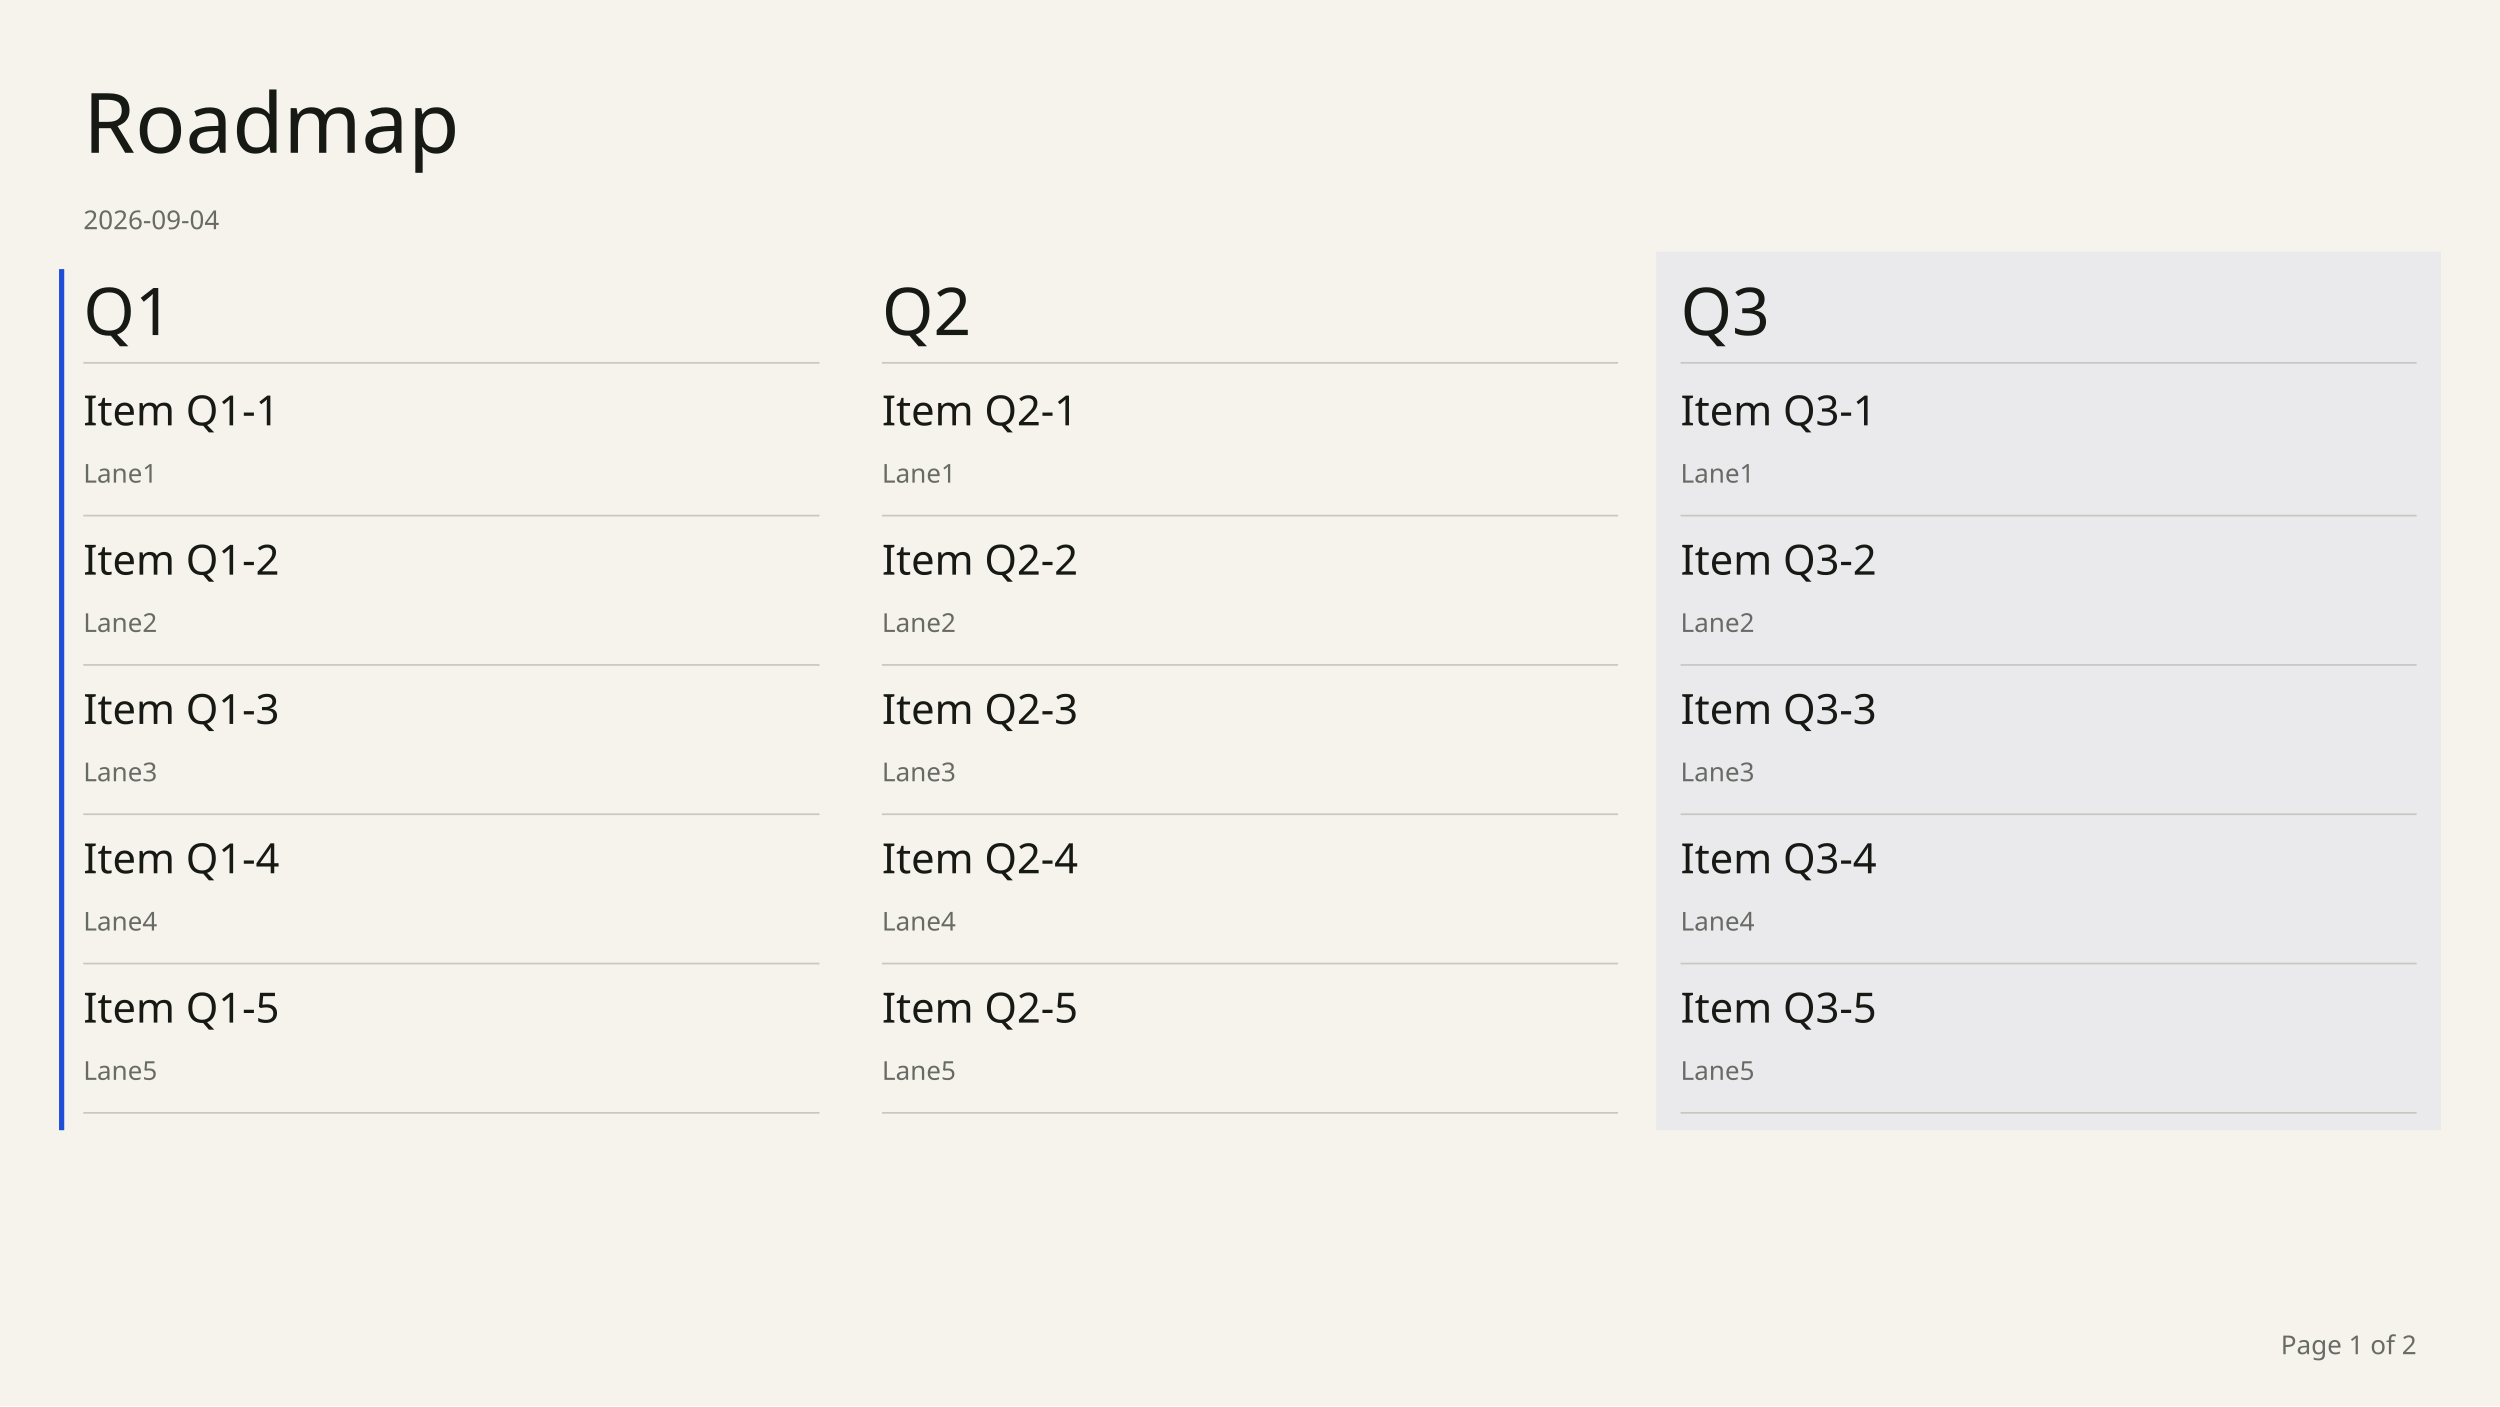
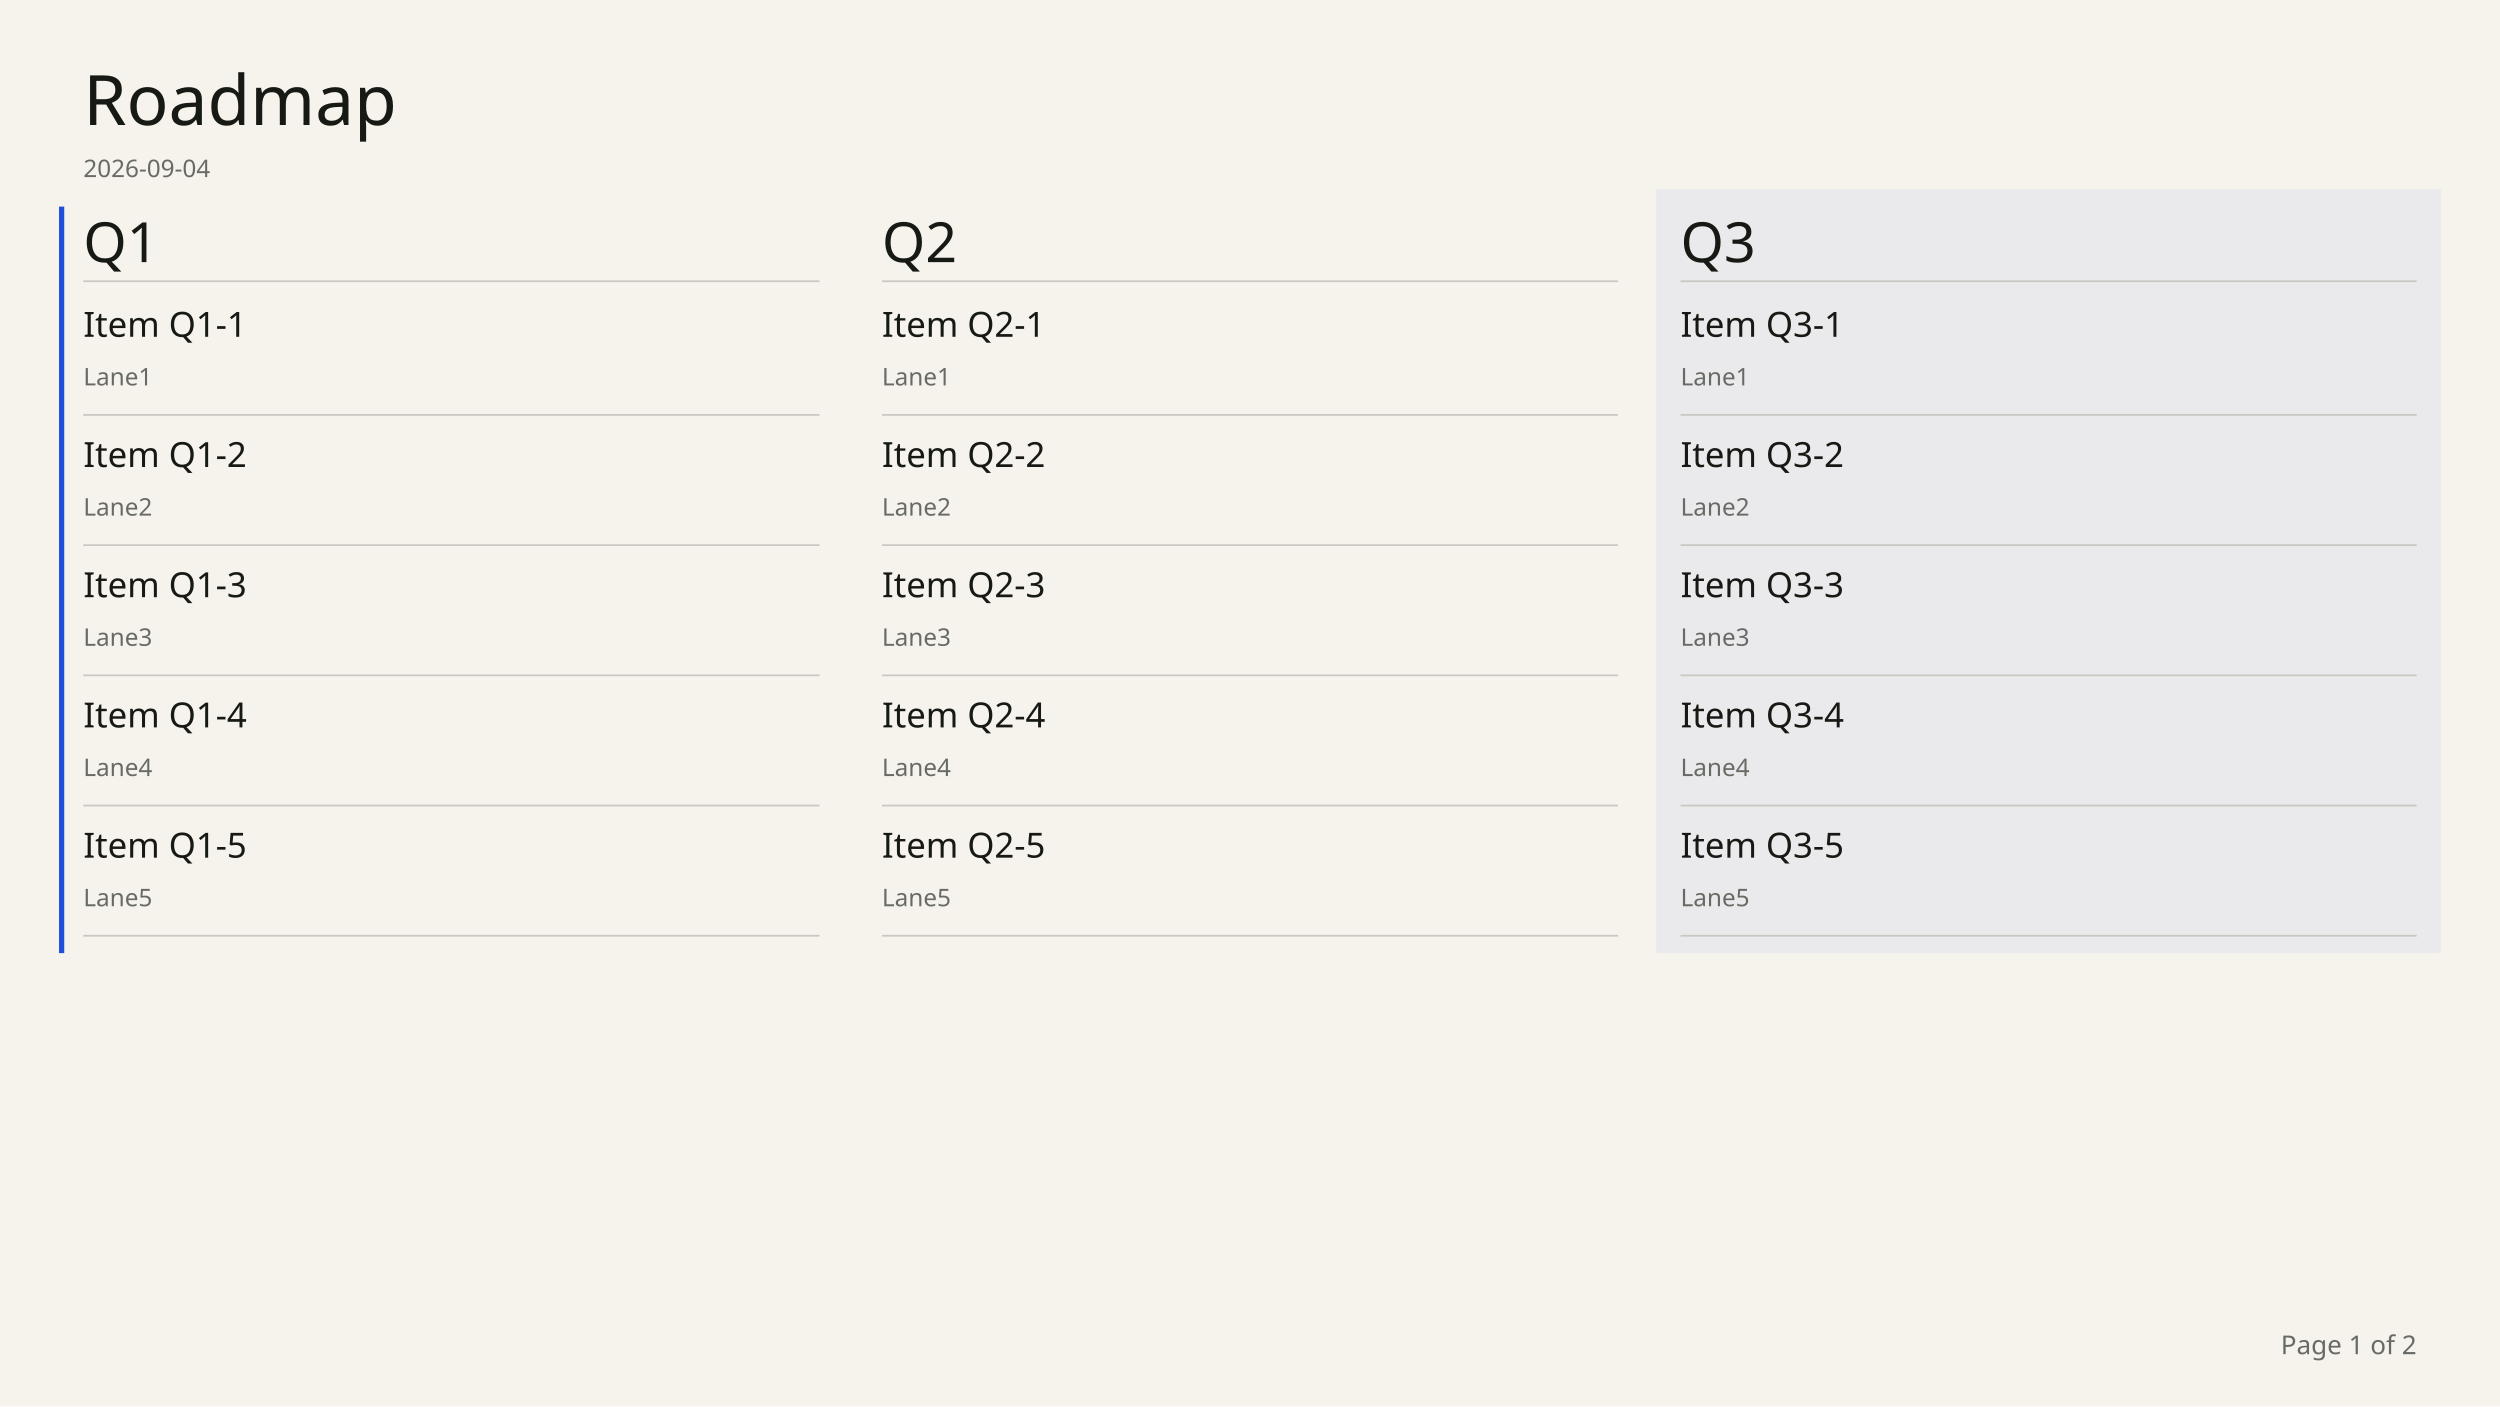
<svg xmlns="http://www.w3.org/2000/svg" width="1920" height="1080" viewBox="0 0 1440 810" font-family="DM Sans" data-chapter-layout="board" data-min-readable-scale="0.7" data-board-layout="wide">
  <rect x="0" y="0" width="1440" height="810" fill="#F6F3ED" />
-   <rect x="34" y="155" width="3" height="496" fill="#1F4FD8" />
-   <rect x="954" y="145" width="452" height="506" fill="#eaeaec" />
-   <text x="48" y="88" font-family="Instrument Serif" font-size="48" font-weight="400" fill="#171914">Roadmap</text>
-   <text x="48" y="132" font-family="DM Sans" font-size="15" font-weight="400" fill="#686B65">2026-09-04</text>
-   <text x="48" y="193" font-family="Instrument Serif" font-size="38" font-weight="400" fill="#171914">Q1</text>
-   <line x1="48" y1="209" x2="472" y2="209" stroke="#c9c7c2" stroke-width="1" />
-   <text x="508" y="193" font-family="Instrument Serif" font-size="38" font-weight="400" fill="#171914">Q2</text>
-   <line x1="508" y1="209" x2="932" y2="209" stroke="#c9c7c2" stroke-width="1" />
-   <text x="968" y="193" font-family="Instrument Serif" font-size="38" font-weight="400" fill="#171914">Q3</text>
-   <line x1="968" y1="209" x2="1392" y2="209" stroke="#c9c7c2" stroke-width="1" />
+   <rect x="34" y="119" width="3" height="430" fill="#1F4FD8" />
+   <rect x="954" y="109" width="452" height="440" fill="#eaeaec" />
+   <text x="48" y="72" font-family="Instrument Serif" font-size="40" font-weight="400" fill="#171914">Roadmap</text>
+   <text x="48" y="102" font-family="DM Sans" font-size="14" font-weight="400" fill="#686B65">2026-09-04</text>
+   <text x="48" y="151" font-family="Instrument Serif" font-size="32" font-weight="400" fill="#171914">Q1</text>
+   <line x1="48" y1="162" x2="472" y2="162" stroke="#c9c7c2" stroke-width="1" />
+   <text x="508" y="151" font-family="Instrument Serif" font-size="32" font-weight="400" fill="#171914">Q2</text>
+   <line x1="508" y1="162" x2="932" y2="162" stroke="#c9c7c2" stroke-width="1" />
+   <text x="968" y="151" font-family="Instrument Serif" font-size="32" font-weight="400" fill="#171914">Q3</text>
+   <line x1="968" y1="162" x2="1392" y2="162" stroke="#c9c7c2" stroke-width="1" />
  <g data-key="item q1-1" data-source-index="0" data-item-title="Item Q1-1" data-world-state="live">
-     <rect x="48" y="221" width="424" height="76" fill="transparent" />
-     <text x="48" y="245" font-family="DM Sans" font-size="24" font-weight="500" fill="#171914">Item Q1-1</text>
-     <text x="48" y="278" font-family="DM Sans" font-size="15" font-weight="400" fill="#686B65">Lane1</text>
-     <line x1="48" y1="297" x2="472" y2="297" stroke="#c9c7c2" stroke-width="1" />
+     <rect x="48" y="174" width="424" height="65" fill="transparent" />
+     <text x="48" y="194" font-family="DM Sans" font-size="20" font-weight="500" fill="#171914">Item Q1-1</text>
+     <text x="48" y="222" font-family="DM Sans" font-size="14" font-weight="400" fill="#686B65">Lane1</text>
+     <line x1="48" y1="239" x2="472" y2="239" stroke="#c9c7c2" stroke-width="1" />
  </g>
  <g data-key="item q1-2" data-source-index="1" data-item-title="Item Q1-2" data-world-state="live">
-     <rect x="48" y="307" width="424" height="76" fill="transparent" />
-     <text x="48" y="331" font-family="DM Sans" font-size="24" font-weight="500" fill="#171914">Item Q1-2</text>
-     <text x="48" y="364" font-family="DM Sans" font-size="15" font-weight="400" fill="#686B65">Lane2</text>
-     <line x1="48" y1="383" x2="472" y2="383" stroke="#c9c7c2" stroke-width="1" />
+     <rect x="48" y="249" width="424" height="65" fill="transparent" />
+     <text x="48" y="269" font-family="DM Sans" font-size="20" font-weight="500" fill="#171914">Item Q1-2</text>
+     <text x="48" y="297" font-family="DM Sans" font-size="14" font-weight="400" fill="#686B65">Lane2</text>
+     <line x1="48" y1="314" x2="472" y2="314" stroke="#c9c7c2" stroke-width="1" />
  </g>
  <g data-key="item q1-3" data-source-index="2" data-item-title="Item Q1-3" data-world-state="live">
-     <rect x="48" y="393" width="424" height="76" fill="transparent" />
-     <text x="48" y="417" font-family="DM Sans" font-size="24" font-weight="500" fill="#171914">Item Q1-3</text>
-     <text x="48" y="450" font-family="DM Sans" font-size="15" font-weight="400" fill="#686B65">Lane3</text>
-     <line x1="48" y1="469" x2="472" y2="469" stroke="#c9c7c2" stroke-width="1" />
+     <rect x="48" y="324" width="424" height="65" fill="transparent" />
+     <text x="48" y="344" font-family="DM Sans" font-size="20" font-weight="500" fill="#171914">Item Q1-3</text>
+     <text x="48" y="372" font-family="DM Sans" font-size="14" font-weight="400" fill="#686B65">Lane3</text>
+     <line x1="48" y1="389" x2="472" y2="389" stroke="#c9c7c2" stroke-width="1" />
  </g>
  <g data-key="item q1-4" data-source-index="3" data-item-title="Item Q1-4" data-world-state="live">
-     <rect x="48" y="479" width="424" height="76" fill="transparent" />
-     <text x="48" y="503" font-family="DM Sans" font-size="24" font-weight="500" fill="#171914">Item Q1-4</text>
-     <text x="48" y="536" font-family="DM Sans" font-size="15" font-weight="400" fill="#686B65">Lane4</text>
-     <line x1="48" y1="555" x2="472" y2="555" stroke="#c9c7c2" stroke-width="1" />
+     <rect x="48" y="399" width="424" height="65" fill="transparent" />
+     <text x="48" y="419" font-family="DM Sans" font-size="20" font-weight="500" fill="#171914">Item Q1-4</text>
+     <text x="48" y="447" font-family="DM Sans" font-size="14" font-weight="400" fill="#686B65">Lane4</text>
+     <line x1="48" y1="464" x2="472" y2="464" stroke="#c9c7c2" stroke-width="1" />
  </g>
  <g data-key="item q1-5" data-source-index="4" data-item-title="Item Q1-5" data-world-state="live">
-     <rect x="48" y="565" width="424" height="76" fill="transparent" />
-     <text x="48" y="589" font-family="DM Sans" font-size="24" font-weight="500" fill="#171914">Item Q1-5</text>
-     <text x="48" y="622" font-family="DM Sans" font-size="15" font-weight="400" fill="#686B65">Lane5</text>
-     <line x1="48" y1="641" x2="472" y2="641" stroke="#c9c7c2" stroke-width="1" />
+     <rect x="48" y="474" width="424" height="65" fill="transparent" />
+     <text x="48" y="494" font-family="DM Sans" font-size="20" font-weight="500" fill="#171914">Item Q1-5</text>
+     <text x="48" y="522" font-family="DM Sans" font-size="14" font-weight="400" fill="#686B65">Lane5</text>
+     <line x1="48" y1="539" x2="472" y2="539" stroke="#c9c7c2" stroke-width="1" />
  </g>
  <g data-key="item q2-1" data-source-index="5" data-item-title="Item Q2-1" data-world-state="live">
-     <rect x="508" y="221" width="424" height="76" fill="transparent" />
-     <text x="508" y="245" font-family="DM Sans" font-size="24" font-weight="500" fill="#171914">Item Q2-1</text>
-     <text x="508" y="278" font-family="DM Sans" font-size="15" font-weight="400" fill="#686B65">Lane1</text>
-     <line x1="508" y1="297" x2="932" y2="297" stroke="#c9c7c2" stroke-width="1" />
+     <rect x="508" y="174" width="424" height="65" fill="transparent" />
+     <text x="508" y="194" font-family="DM Sans" font-size="20" font-weight="500" fill="#171914">Item Q2-1</text>
+     <text x="508" y="222" font-family="DM Sans" font-size="14" font-weight="400" fill="#686B65">Lane1</text>
+     <line x1="508" y1="239" x2="932" y2="239" stroke="#c9c7c2" stroke-width="1" />
  </g>
  <g data-key="item q2-2" data-source-index="6" data-item-title="Item Q2-2" data-world-state="live">
-     <rect x="508" y="307" width="424" height="76" fill="transparent" />
-     <text x="508" y="331" font-family="DM Sans" font-size="24" font-weight="500" fill="#171914">Item Q2-2</text>
-     <text x="508" y="364" font-family="DM Sans" font-size="15" font-weight="400" fill="#686B65">Lane2</text>
-     <line x1="508" y1="383" x2="932" y2="383" stroke="#c9c7c2" stroke-width="1" />
+     <rect x="508" y="249" width="424" height="65" fill="transparent" />
+     <text x="508" y="269" font-family="DM Sans" font-size="20" font-weight="500" fill="#171914">Item Q2-2</text>
+     <text x="508" y="297" font-family="DM Sans" font-size="14" font-weight="400" fill="#686B65">Lane2</text>
+     <line x1="508" y1="314" x2="932" y2="314" stroke="#c9c7c2" stroke-width="1" />
  </g>
  <g data-key="item q2-3" data-source-index="7" data-item-title="Item Q2-3" data-world-state="live">
-     <rect x="508" y="393" width="424" height="76" fill="transparent" />
-     <text x="508" y="417" font-family="DM Sans" font-size="24" font-weight="500" fill="#171914">Item Q2-3</text>
-     <text x="508" y="450" font-family="DM Sans" font-size="15" font-weight="400" fill="#686B65">Lane3</text>
-     <line x1="508" y1="469" x2="932" y2="469" stroke="#c9c7c2" stroke-width="1" />
+     <rect x="508" y="324" width="424" height="65" fill="transparent" />
+     <text x="508" y="344" font-family="DM Sans" font-size="20" font-weight="500" fill="#171914">Item Q2-3</text>
+     <text x="508" y="372" font-family="DM Sans" font-size="14" font-weight="400" fill="#686B65">Lane3</text>
+     <line x1="508" y1="389" x2="932" y2="389" stroke="#c9c7c2" stroke-width="1" />
  </g>
  <g data-key="item q2-4" data-source-index="8" data-item-title="Item Q2-4" data-world-state="live">
-     <rect x="508" y="479" width="424" height="76" fill="transparent" />
-     <text x="508" y="503" font-family="DM Sans" font-size="24" font-weight="500" fill="#171914">Item Q2-4</text>
-     <text x="508" y="536" font-family="DM Sans" font-size="15" font-weight="400" fill="#686B65">Lane4</text>
-     <line x1="508" y1="555" x2="932" y2="555" stroke="#c9c7c2" stroke-width="1" />
+     <rect x="508" y="399" width="424" height="65" fill="transparent" />
+     <text x="508" y="419" font-family="DM Sans" font-size="20" font-weight="500" fill="#171914">Item Q2-4</text>
+     <text x="508" y="447" font-family="DM Sans" font-size="14" font-weight="400" fill="#686B65">Lane4</text>
+     <line x1="508" y1="464" x2="932" y2="464" stroke="#c9c7c2" stroke-width="1" />
  </g>
  <g data-key="item q2-5" data-source-index="9" data-item-title="Item Q2-5" data-world-state="live">
-     <rect x="508" y="565" width="424" height="76" fill="transparent" />
-     <text x="508" y="589" font-family="DM Sans" font-size="24" font-weight="500" fill="#171914">Item Q2-5</text>
-     <text x="508" y="622" font-family="DM Sans" font-size="15" font-weight="400" fill="#686B65">Lane5</text>
-     <line x1="508" y1="641" x2="932" y2="641" stroke="#c9c7c2" stroke-width="1" />
+     <rect x="508" y="474" width="424" height="65" fill="transparent" />
+     <text x="508" y="494" font-family="DM Sans" font-size="20" font-weight="500" fill="#171914">Item Q2-5</text>
+     <text x="508" y="522" font-family="DM Sans" font-size="14" font-weight="400" fill="#686B65">Lane5</text>
+     <line x1="508" y1="539" x2="932" y2="539" stroke="#c9c7c2" stroke-width="1" />
  </g>
  <g data-key="item q3-1" data-source-index="10" data-item-title="Item Q3-1" data-world-state="live">
-     <rect x="968" y="221" width="424" height="76" fill="transparent" />
-     <text x="968" y="245" font-family="DM Sans" font-size="24" font-weight="500" fill="#171914">Item Q3-1</text>
-     <text x="968" y="278" font-family="DM Sans" font-size="15" font-weight="400" fill="#686B65">Lane1</text>
-     <line x1="968" y1="297" x2="1392" y2="297" stroke="#c9c7c2" stroke-width="1" />
+     <rect x="968" y="174" width="424" height="65" fill="transparent" />
+     <text x="968" y="194" font-family="DM Sans" font-size="20" font-weight="500" fill="#171914">Item Q3-1</text>
+     <text x="968" y="222" font-family="DM Sans" font-size="14" font-weight="400" fill="#686B65">Lane1</text>
+     <line x1="968" y1="239" x2="1392" y2="239" stroke="#c9c7c2" stroke-width="1" />
  </g>
  <g data-key="item q3-2" data-source-index="11" data-item-title="Item Q3-2" data-world-state="live">
-     <rect x="968" y="307" width="424" height="76" fill="transparent" />
-     <text x="968" y="331" font-family="DM Sans" font-size="24" font-weight="500" fill="#171914">Item Q3-2</text>
-     <text x="968" y="364" font-family="DM Sans" font-size="15" font-weight="400" fill="#686B65">Lane2</text>
-     <line x1="968" y1="383" x2="1392" y2="383" stroke="#c9c7c2" stroke-width="1" />
+     <rect x="968" y="249" width="424" height="65" fill="transparent" />
+     <text x="968" y="269" font-family="DM Sans" font-size="20" font-weight="500" fill="#171914">Item Q3-2</text>
+     <text x="968" y="297" font-family="DM Sans" font-size="14" font-weight="400" fill="#686B65">Lane2</text>
+     <line x1="968" y1="314" x2="1392" y2="314" stroke="#c9c7c2" stroke-width="1" />
  </g>
  <g data-key="item q3-3" data-source-index="12" data-item-title="Item Q3-3" data-world-state="live">
-     <rect x="968" y="393" width="424" height="76" fill="transparent" />
-     <text x="968" y="417" font-family="DM Sans" font-size="24" font-weight="500" fill="#171914">Item Q3-3</text>
-     <text x="968" y="450" font-family="DM Sans" font-size="15" font-weight="400" fill="#686B65">Lane3</text>
-     <line x1="968" y1="469" x2="1392" y2="469" stroke="#c9c7c2" stroke-width="1" />
+     <rect x="968" y="324" width="424" height="65" fill="transparent" />
+     <text x="968" y="344" font-family="DM Sans" font-size="20" font-weight="500" fill="#171914">Item Q3-3</text>
+     <text x="968" y="372" font-family="DM Sans" font-size="14" font-weight="400" fill="#686B65">Lane3</text>
+     <line x1="968" y1="389" x2="1392" y2="389" stroke="#c9c7c2" stroke-width="1" />
  </g>
  <g data-key="item q3-4" data-source-index="13" data-item-title="Item Q3-4" data-world-state="live">
-     <rect x="968" y="479" width="424" height="76" fill="transparent" />
-     <text x="968" y="503" font-family="DM Sans" font-size="24" font-weight="500" fill="#171914">Item Q3-4</text>
-     <text x="968" y="536" font-family="DM Sans" font-size="15" font-weight="400" fill="#686B65">Lane4</text>
-     <line x1="968" y1="555" x2="1392" y2="555" stroke="#c9c7c2" stroke-width="1" />
+     <rect x="968" y="399" width="424" height="65" fill="transparent" />
+     <text x="968" y="419" font-family="DM Sans" font-size="20" font-weight="500" fill="#171914">Item Q3-4</text>
+     <text x="968" y="447" font-family="DM Sans" font-size="14" font-weight="400" fill="#686B65">Lane4</text>
+     <line x1="968" y1="464" x2="1392" y2="464" stroke="#c9c7c2" stroke-width="1" />
  </g>
  <g data-key="item q3-5" data-source-index="14" data-item-title="Item Q3-5" data-world-state="live">
-     <rect x="968" y="565" width="424" height="76" fill="transparent" />
-     <text x="968" y="589" font-family="DM Sans" font-size="24" font-weight="500" fill="#171914">Item Q3-5</text>
-     <text x="968" y="622" font-family="DM Sans" font-size="15" font-weight="400" fill="#686B65">Lane5</text>
-     <line x1="968" y1="641" x2="1392" y2="641" stroke="#c9c7c2" stroke-width="1" />
+     <rect x="968" y="474" width="424" height="65" fill="transparent" />
+     <text x="968" y="494" font-family="DM Sans" font-size="20" font-weight="500" fill="#171914">Item Q3-5</text>
+     <text x="968" y="522" font-family="DM Sans" font-size="14" font-weight="400" fill="#686B65">Lane5</text>
+     <line x1="968" y1="539" x2="1392" y2="539" stroke="#c9c7c2" stroke-width="1" />
  </g>
  <text x="1392" y="780" font-family="DM Sans" font-size="15" fill="#686B65" text-anchor="end">Page 1 of 2</text>
</svg>
